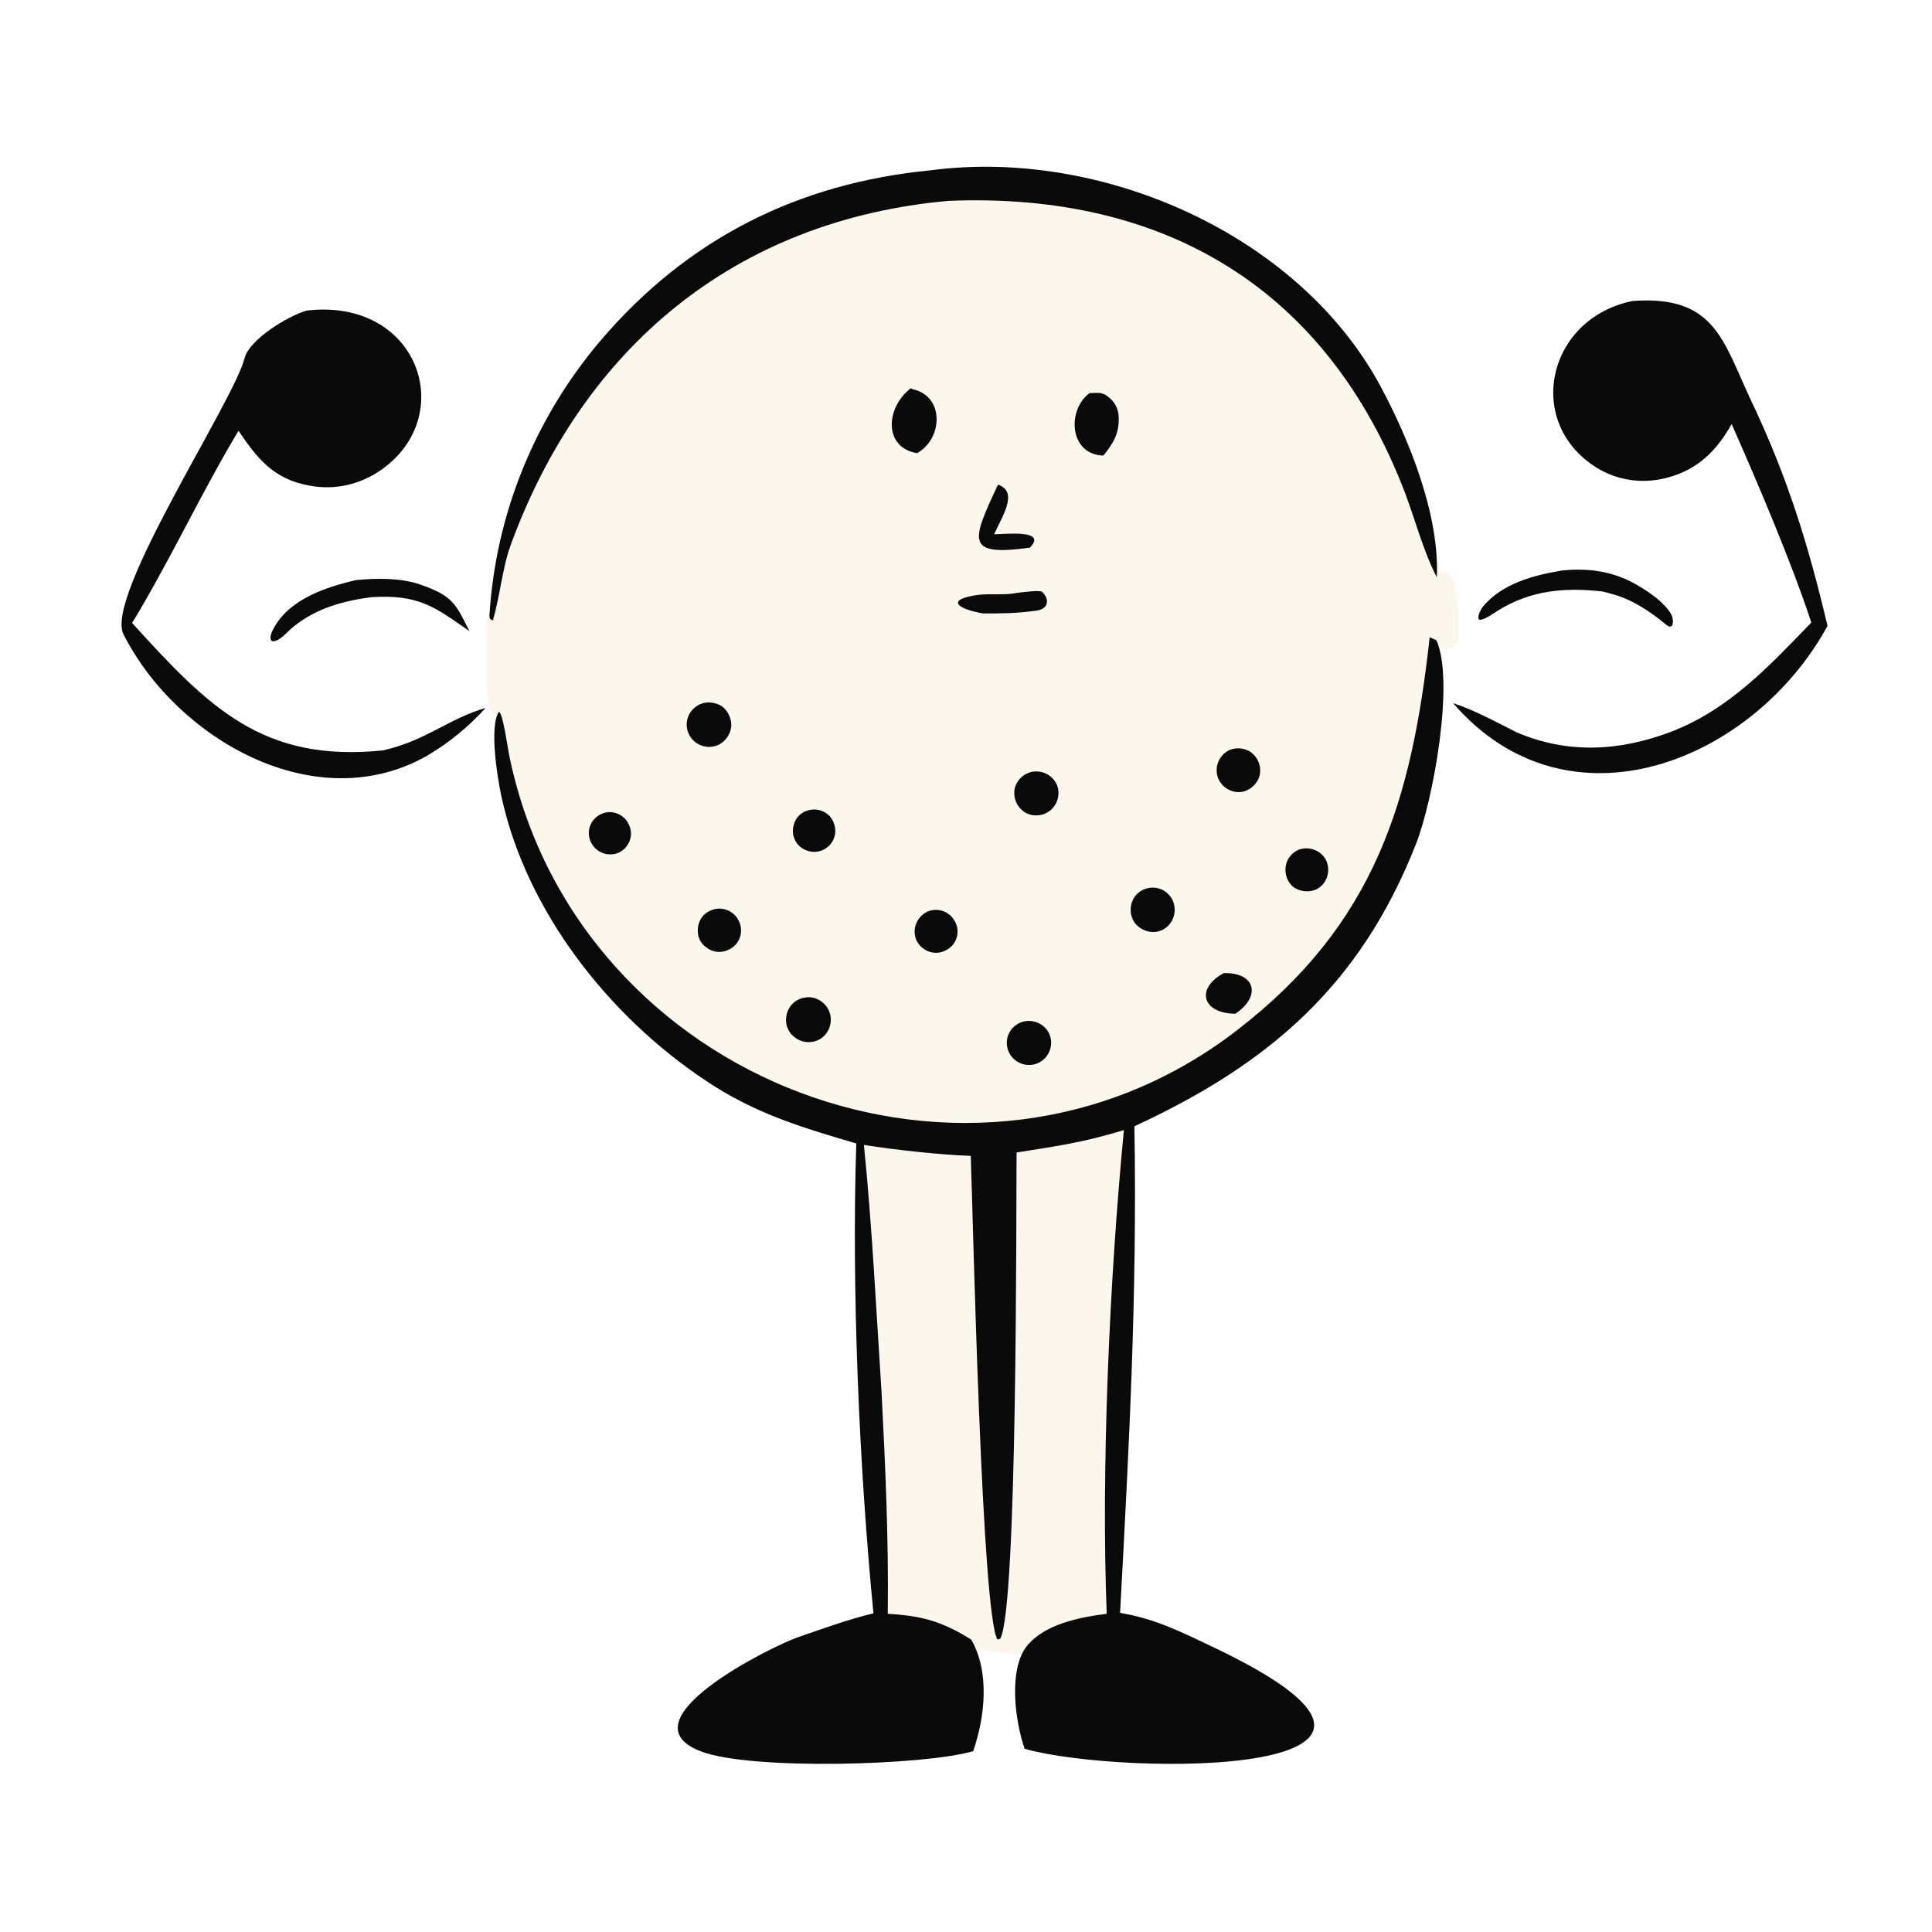
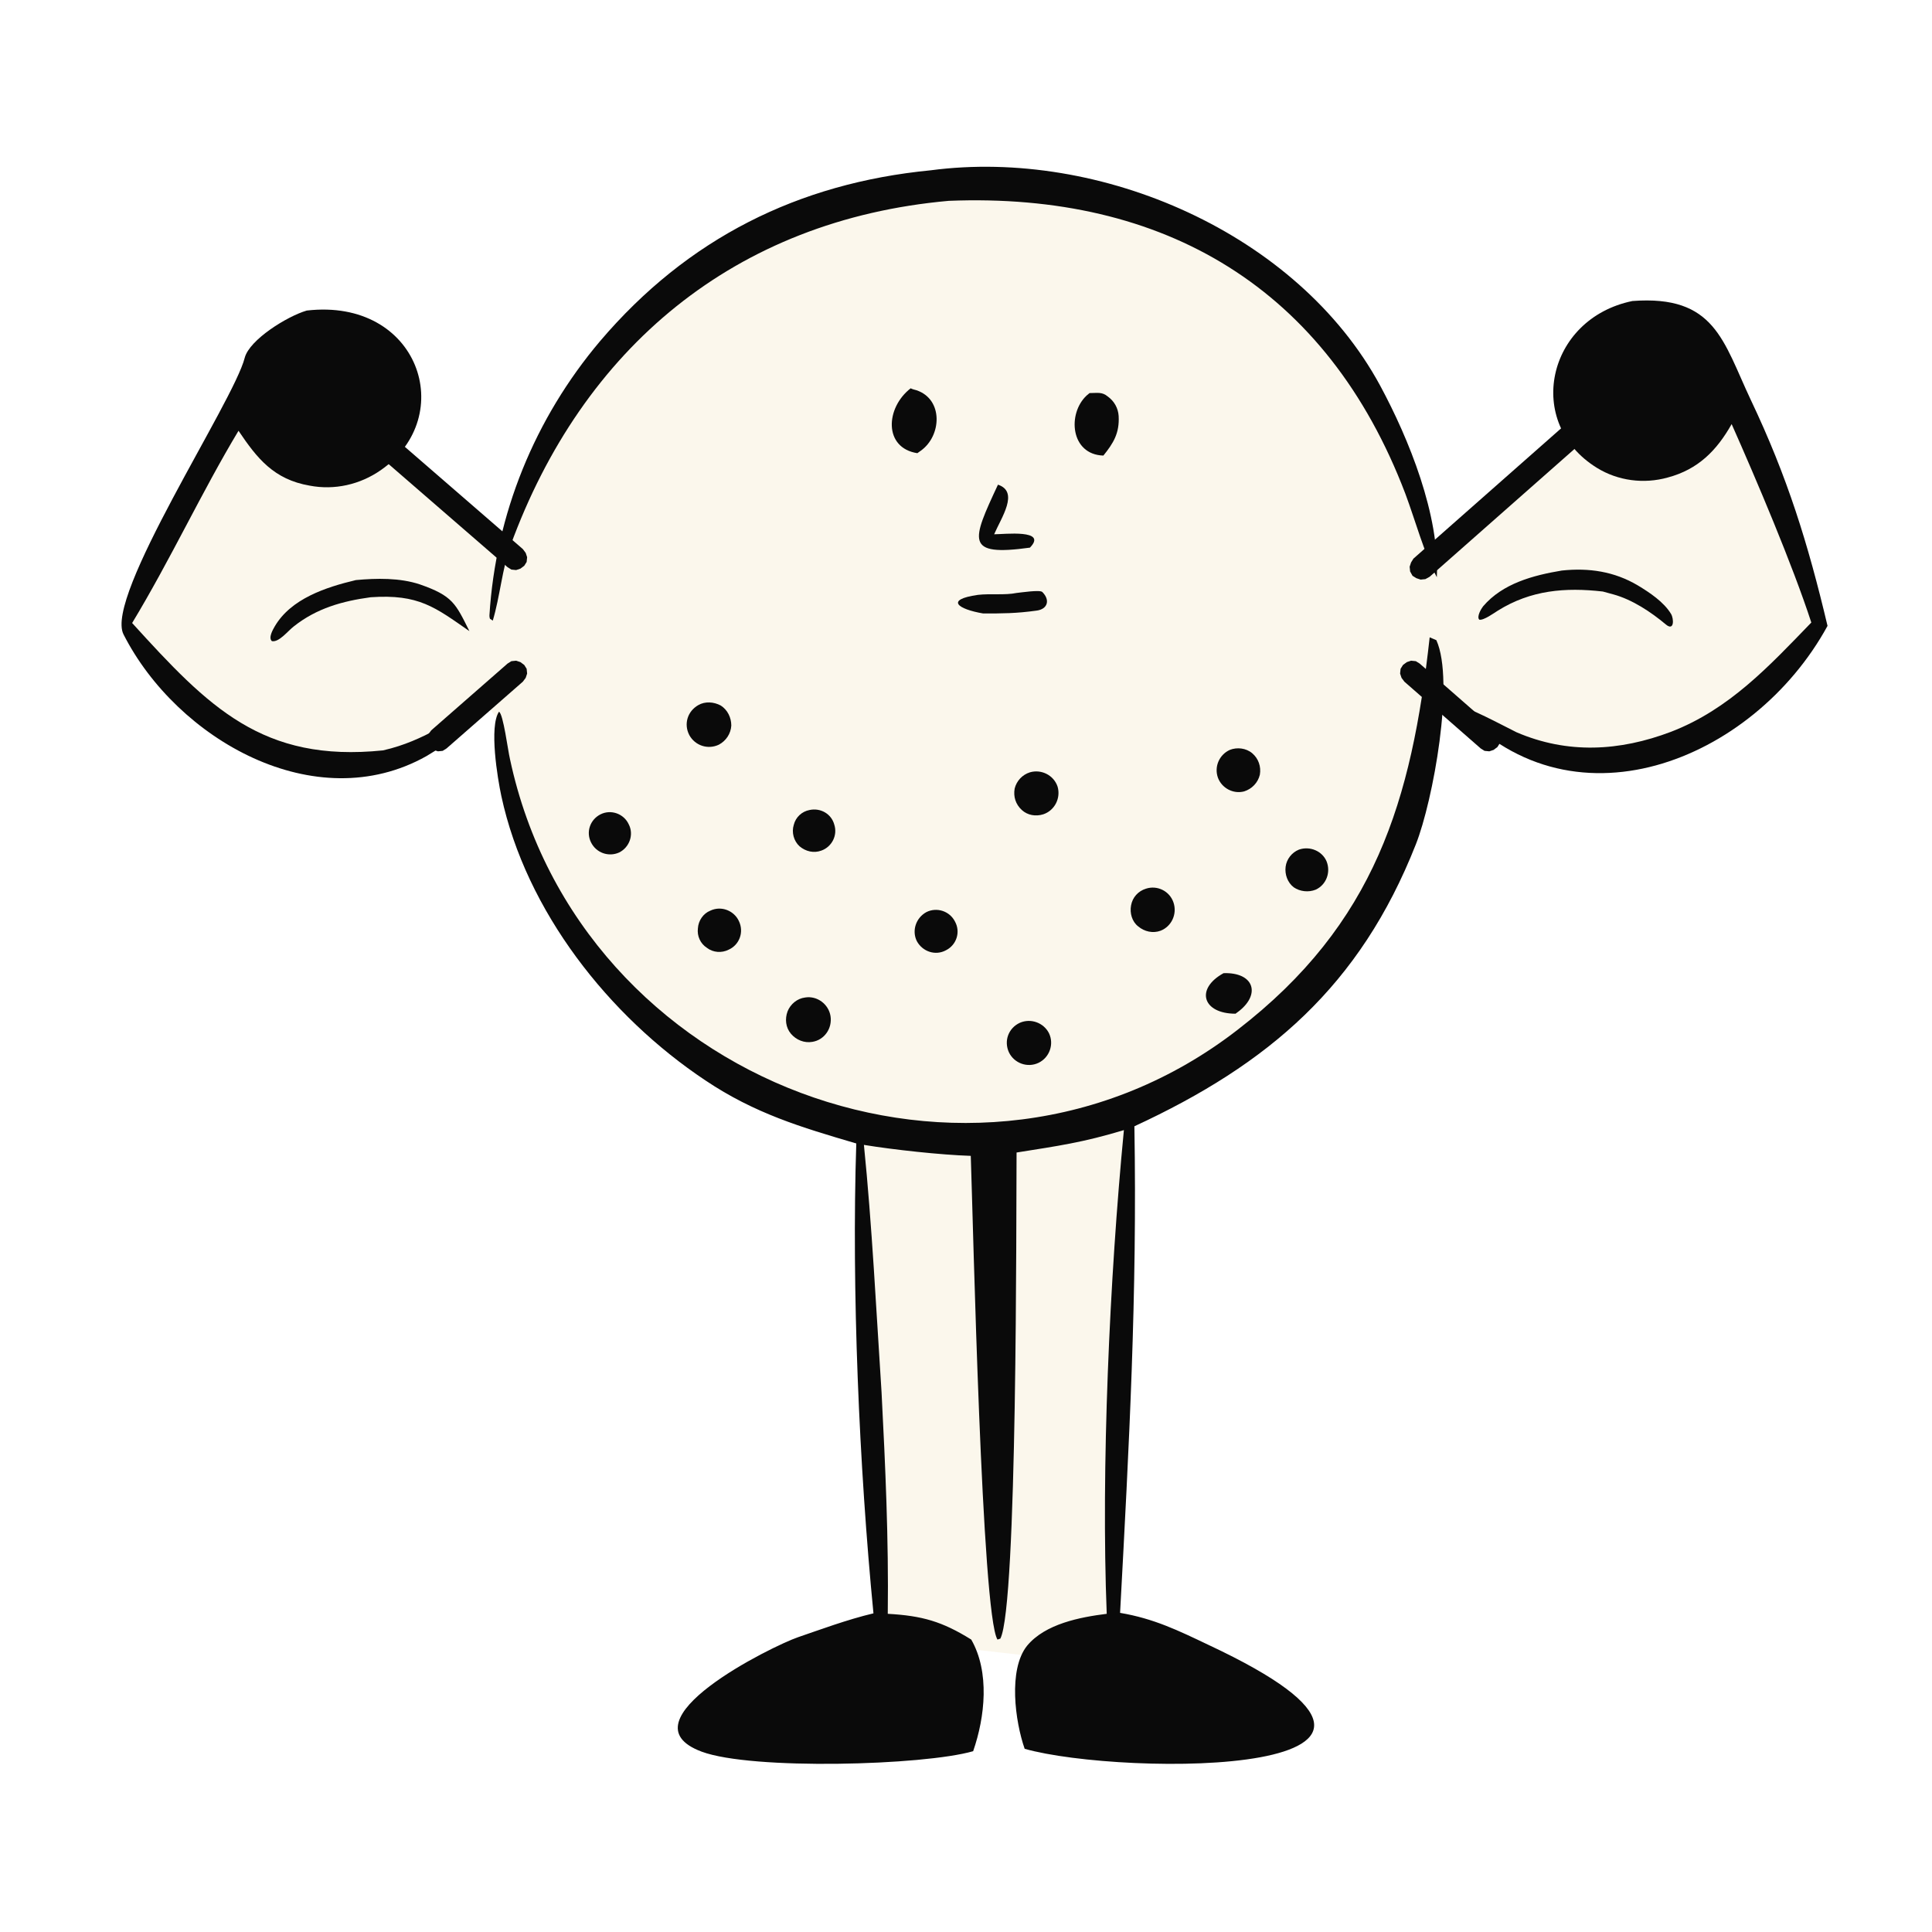
<svg xmlns="http://www.w3.org/2000/svg" viewBox="80 109 405 405">
+   <path fill="#fbf7ec" d="M442.8 195.5L443.2 195.5L445.8 198.1L446.3 199.9L447.8 202.7L447.8 203.3L448.4 204L448.4 204.5L448.9 205.3L448.9 205.8L449.5 206.6L449.5 207.1L450 207.9L450 208.4L451.7 211.7L452 213.2L452.6 213.9L453 215.4L453.5 216.1L453.9 217.6L454.4 218.3L454.4 218.9L454.8 219.3L454.8 219.8L455.2 220.2L455.2 220.7L455.5 221.1L455.5 221.7L455.9 222L455.9 222.6L456.3 223L456.3 223.5L457.4 225.7L457.6 226.8L457.9 227.2L457.9 227.7L458.3 228.1L458.3 228.7L458.9 229.6L459 230.7L459.4 231.1L459.6 232.2L460 232.5L460.3 234.2L460.7 234.6L460.7 235.1L460.9 235.1L460.9 235.7L461.1 235.7L461.1 236.2L461.3 236.2L461.3 236.8L461.4 236.8L461.4 237.3L461.6 237.3L461.6 237.9L462.2 239L462.2 239.7L448.7 253.1L448.4 253.1L447.3 254.4L446.9 254.4L446 255.5L445.6 255.5L444.9 256.5L444.5 256.5L443.9 257.2L443.6 257.2L442.5 258.3L441.6 258.7L441.2 259.2L440.8 259.2L440.6 259.6L440.3 259.6L439 260.7L438.2 260.9L437.1 261.8L435.7 262.3L435.5 262.7L433.3 263.8L432.7 263.8L432 264.4L431.4 264.4L429.2 265.5L428.7 265.5L428.7 265.7L428.1 265.7L428.1 265.8L427.6 265.8L426.5 266.4L425 266.6L424.4 266.9L423.5 266.9L423.5 267.1L419.8 267.7L419.8 267.9L418.5 267.9L418.5 268.1L416.5 268.1L416.5 268.2L410.4 268.2L410.4 268.1L408.6 268.1L408.6 267.9L405.3 267.5L405.3 267.3L401.8 266.6L401.8 266.4L400.1 266L399.8 265.7L399.2 265.7L398.8 265.3L398.3 265.3L389.8 260.9L388.5 260.5L386.3 258.3L385.2 257.7L382.8 255.4L382.5 255.7L382.5 257.6L380.1 255.4L380.1 254.2L380.4 254.2L380.4 253.3L380.1 253.1L379.9 248.4L379.7 248.4L379.7 247.1L379.5 247.1L379.5 246.1L379.3 246.1L379.3 245.2L379.1 245.2L381 243.2L381.7 243.6L381.9 244.7L383.9 244.7L384.5 244.1L384.9 244.1L385.4 243.2L385.4 236.4L385.2 236.4L384.7 230.9L384.3 230.7L383.9 229.8L383.4 229.6L383.2 229.2L381.7 229L381.7 229.9L381 230.3L379.7 228.1L379.7 227.6L379.5 227.6L379.7 226.8L379.5 226.4L379 226.3L378.8 225.5L381 223.5L381.2 225.7L381.5 225.7L384.7 222.6L385 222.6L385.8 221.7L386.1 221.7L389.3 218.5L389.6 218.5L390.6 217.4L390.9 217.4L393.9 214.5L394.2 214.5L395.5 213L395.9 213L396.6 212.1L397 212.1L398.5 210.4L398.8 210.4L401.8 207.5L402.2 207.5L404.7 204.9L405.1 204.9L406.6 203.3L406.9 203.3L407.7 202.3L408.1 202.3L408.8 201.4L408.2 200.9L407.9 199.9L408.8 199L409.5 199.6L409.5 200.1L409.9 200.5L410.3 200.3L411.5 201.6L411.5 202L412.1 202.3L412.5 203.1L412.8 203.1L413.2 203.6L413.6 203.6L414.9 204.7L417.1 205.8L417.6 205.8L419.1 206.6L420.6 206.8L420.6 206.9L421.7 206.9L421.7 207.1L423.5 207.1L423.5 207.3L427.2 207.1L427.2 206.9L429 206.8L429 206.6L429.8 206.6L429.8 206.4L432 205.8L432.7 205.3L433.3 205.3L434.4 204.7L435.5 203.8L435.8 203.8L436.2 203.3L437.3 202.7L437.3 202.3L438.1 201.8L438.1 201.4L438.6 201L438.6 200.7L439.7 199.4L440.3 198.1Z" />
+   <path fill="#fbf7ec" d="M129.9 196.8L133 199.8L133 200.1L133.4 200.3L134.1 201.8L134.7 202.1L134.7 202.5L136.1 204L136.3 204.5L136.7 204.5L137.8 205.6L138.5 205.8L138.7 206.2L140.6 207.1L141.1 207.1L141.5 207.5L142.8 207.7L143.3 208L144.2 208L144.2 208.2L146.6 208.4L146.6 208.6L150.1 208.6L150.1 208.4L151.6 208.4L151.6 208.2L152.7 208.2L153.3 207.9L154 207.9L154 207.7L155.7 207.3L156 206.9L156.6 206.9L158.4 206L158.6 205.6L159.9 205.1L160.3 204.5L160.6 204.5L161.6 203.6L161.9 203.8L162.3 203.4L162.1 203.1L163 202.3L164.1 203.4L164.1 203.8L163 204.9L163.8 205.6L164.1 205.6L165.4 207.1L165.8 207.1L166.3 207.9L166.7 207.9L168 209.3L168.4 209.3L169.1 210.3L169.5 210.3L170.8 211.7L171.1 211.7L172 212.8L172.4 212.8L173.3 213.9L173.7 213.9L175 215.4L175.4 215.4L176.1 216.3L176.5 216.3L177.8 217.8L178.1 217.8L178.9 218.7L179.2 218.7L180.3 220L180.7 220L181.8 221.3L182.2 221.3L184.4 223.5L184.7 223.1L184.9 221.5L187.1 223.5L187 224.4L186.6 224.4L186.4 224.8L186.8 225.7L186.6 225.7L186.6 226.6L186.4 226.6L186.4 227.4L186 228.1L186 229L185.9 229L185.9 229.9L185.7 229.9L185.7 230.9L185.5 230.9L185.5 231.8L185.3 231.8L185.3 232.7L185.1 232.7L185.1 233.6L184.9 233.6L184.9 234.6L184.7 234.6L184.7 235.5L184.6 235.5L184 238.4L183.3 239.5L182.4 239L182.4 254.1L182.5 254.1L182.5 254.6L182.2 254.6L180.9 256.1L180.5 256.1L179.6 257.2L179.2 257.2L177.9 258.5L177.9 258.7L179.2 258.5L179.8 259.2L177.2 261.8L176.6 261.8L174.1 263.3L173.7 262.9L171.9 263.8L171.9 264.4L171.5 264.6L167.1 266.8L165.6 267.1L165.2 267.5L164.7 267.5L164.7 267.7L164.1 267.7L164.1 267.9L163.6 267.9L162.5 268.4L161 268.6L161 268.8L157.9 269L157.9 269.2L149.6 269.2L149.6 269L146.3 268.8L146.3 268.6L145.2 268.6L145.2 268.4L144.1 268.4L143.3 268.1L141.7 267.9L141.1 267.5L140.4 267.5L140.4 267.3L137.1 266.4L136.7 266L136.1 266L135 265.3L134.5 265.3L132.3 264.2L132.1 263.8L131 263.5L130.8 263.1L130.1 262.9L129.9 262.5L129.5 262.5L129.3 262.2L128.6 262L128.2 261.4L126.8 260.7L124.9 259L124.5 259L123.8 258.1L123.4 258.1L122.7 257.2L122.3 257.2L121.1 255.7L120.7 255.7L109.8 244.9L109.8 244.5L105.6 240.3L105.4 239.2L106 238L106.9 236.9L107.2 235.8L107.6 235.7L109.5 232L109.8 231.8L110.4 230.3L110.7 230.1L111.3 228.7L111.7 228.5L112.6 226.3L113 226.1L113.9 223.9L114.2 223.7L115.3 221.1L115.7 220.9L117 218L117.4 217.8L118.7 214.9L119 214.7L119.9 212.5L120.3 212.3L121.2 210.1L121.6 209.9L124.2 204.7L124.5 204.5L124.9 203.4L125.8 202.3L127.3 199.4ZM177.8 258.7L177.6 258.7L177.8 258.9L177.9 258.9ZM177.6 258.9L177.4 259Z" />
  <path fill="#fbf7ec" d="M341.2 316.8L341.6 316.8L342.5 317.8L342.5 318.3L342 318.9L342.1 320.2L343.3 320.7L344.2 320.7L344.7 320L345.3 319.8L346.6 321.1L343.8 324L343.4 324L341.6 325.9L341.2 325.9L340.7 326.4L339.2 324.9L339.2 324.6L340.3 323.8L340.3 323.1L340.5 323.1L340.5 322.5L340.1 322.4L339.8 321.4L339 322L338.3 322L337.2 321.1Z" />
  <path fill="#fbf7ec" d="M314.3 345.0L316.3 345.5L316.8 347.3L315.0 365.3L313.3 397.0L312.8 415.5L313.0 447.0L312.5 448.0L310.8 448.8L306.5 449.3L301.5 450.8L297.8 453.0L295.8 455.0L295.8 455.5L294.8 456.0L284.3 454.8L282.3 453.0L276.8 450.3L272.0 449.0L266.5 448.5L265.5 448.0L265.0 447.0L264.8 423.0L263.8 400.5L261.8 369.0L260.0 349.5L260.5 348.5L263.0 348.0L273.0 349.5L283.3 350.0L284.3 350.5L284.8 351.5L286.8 416.3L288.0 437.5L289.0 447.8L289.5 449.3L290.8 434.5L291.5 412.8L292.0 350.8L292.5 349.8L293.5 349.3L306.5 347.3Z" />
  <path fill="#fbf7ec" d="M280.8 150.0L288.5 150.0L299.5 150.8L307.8 152.0L317.0 154.3L326.0 157.5L333.8 161.3L341.8 166.3L346.8 170.0L357.5 180.5L357.5 181.0L362.0 186.3L368.0 195.5L374.5 208.8L381.0 227.3L381.8 228.8L382.8 228.8L384.0 229.5L385.0 231.0L385.8 237.5L385.8 243.0L385.0 244.3L383.8 245.0L381.5 245.0L380.5 244.3L379.5 253.5L377.3 266.3L374.8 276.3L371.3 286.3L365.3 298.3L360.3 305.8L356.5 310.0L356.5 310.5L355.0 311.8L355.0 312.3L350.3 317.3L349.8 317.3L347.0 320.3L345.8 321.0L343.3 321.0L342.0 320.3L341.3 319.0L341.3 316.0L340.3 314.8L338.0 314.0L336.3 314.3L334.3 316.3L334.0 318.5L336.0 320.0L338.8 320.5L340.0 321.3L340.8 322.5L340.5 325.3L335.5 329.3L328.8 333.5L325.8 334.8L325.5 335.3L316.8 339.3L306.8 342.5L296.5 344.5L289.3 345.3L275.5 345.3L270.0 344.8L261.0 343.3L252.3 341.0L241.8 337.0L232.5 332.3L225.8 328.0L224.3 326.5L220.0 323.8L217.8 321.5L217.3 321.5L208.3 312.8L207.0 310.8L204.3 308.0L203.8 306.8L200.3 302.5L200.0 301.5L198.0 299.0L194.8 292.8L194.3 292.5L193.8 290.8L191.5 286.8L188.0 277.3L185.8 268.5L184.5 260.8L184.0 259.3L182.5 257.5L182.0 253.5L182.0 239.0L183.3 235.3L185.5 223.8L187.3 219.0L189.5 213.8L196.0 201.3L202.5 191.5L207.3 186.0L207.3 185.5L209.3 183.8L209.3 183.3L216.3 176.3L216.8 176.3L218.3 174.5L218.8 174.5L224.3 169.8L234.3 163.3L241.0 159.8L250.8 155.8L262.3 152.5L273.8 150.5Z" />
  <path fill="#0a0a0a" d="M379.7 242.6L381.1 243.2C385 251.8 380.4 276.9 376.8 286C365.1 315.7 345.9 332.1 317.8 345.1C318.4 380.5 316.7 411.8 314.8 447.1C321.9 448.3 327 450.8 333.3 453.8C393.1 481.8 315.3 481.4 294.8 475.6C292.8 469.9 291.3 459 295.3 454C299.1 449.4 306.4 448 312 447.3C310.8 417 312.6 376.8 315.6 345.9C307 348.5 301.9 349.2 293.1 350.6C293 363.3 293.3 445.6 289.7 452.5L289.1 452.7C285.8 447.5 284 365.5 283.5 351.3C277.2 351.1 267.2 350 261.1 349C262.8 365.8 263.7 384 264.8 400.9C265.6 416.4 266.3 431.7 266.1 447.3C273.3 447.7 277.5 448.9 283.6 452.7C287.5 459.5 286.5 468.9 284 476.1C273.6 479.1 237.6 480.1 227.1 476.2C209.9 469.8 242 454 247.3 452.2C251.7 450.7 257.6 448.5 263.1 447.2C260.1 416.5 258.5 379.2 259.5 348.7C247.9 345.3 238.2 342.4 227.9 335.5C207.6 322 190.3 300 185.1 275.9C184.3 272.2 182.5 261.3 184.6 258.2C185.5 258.6 186.5 266.5 186.9 268.1C201.4 336.2 284.1 367.7 339.4 324.9C368.3 302.6 375.9 276.9 379.7 242.6Z" />
  <path fill="#0a0a0a" d="M422.2 172.1C439.5 170.8 441.2 180.5 447 192.8C454.7 209 459 222.9 463.1 240.2C447.6 268.6 408.8 284.4 384.6 256.4C389 257.8 393.7 260.4 397.9 262.5C408.6 267.1 419.5 266.5 430.3 262.4C442.5 257.7 450.9 248.6 459.7 239.5C455.8 227.5 448.2 209.6 443 197.9C439.9 203.4 436 207.4 429.6 209.1C424.6 210.5 419.2 209.8 414.8 207.1C399.5 197.7 404.2 175.8 422.2 172.1Z" />
  <path fill="#0a0a0a" d="M144.3 174.1C167.8 171.4 176.1 196.2 159.9 207.5C155.5 210.6 150.1 211.8 144.9 210.8C137.4 209.5 133.9 205.1 130 199.3C122.3 212.1 115.8 226.2 107.7 239.6C123.7 257.2 135 268.9 160.3 266.3C169.5 264.2 173.9 259.7 181.8 257.4C178.2 261.4 174 264.8 169.4 267.5C146.1 280.6 117.1 264 105.9 242C101.8 234.1 129 193.2 131.3 184C132.3 180.2 140.2 175.3 144.3 174.1Z" />
  <path fill="#0a0a0a" d="M275.1 144.7C310.7 140 352 157.9 369.3 189.8C375.4 201.1 381.8 217 381.2 230C378.5 224.9 376.7 218.1 374.6 212.5C358.2 169.4 324.1 149.3 278.9 151.1C234 155.1 202.1 182 187 223.4C185.3 228.1 184.8 234.1 183.3 239.1L182.7 238.7C182.6 238.4 182.6 238.2 182.6 238C183.9 216.8 192.1 196.7 205.8 180.5C224.1 159 247.3 147.4 275.1 144.7Z" />
  <path fill="#0a0a0a" d="M407.4 228.6C413.1 228 418.4 228.8 423.3 231.7C425.8 233.2 428.8 235.2 430.3 237.7C430.9 238.7 431 241.4 429.2 239.9C426.1 237.3 422.2 234.7 418.2 233.6L416 233C408.1 232.1 400.9 232.7 394 237C393.2 237.5 391 239.1 390.1 238.9C389.5 238.3 390.5 236.6 390.9 236.1C395 231.3 401.4 229.6 407.4 228.6Z" />
  <path fill="#0a0a0a" d="M154.6 230.6C158.9 230.2 163.8 230.1 168 231.5C174.9 233.9 175.5 235.5 178.4 241.3C171.2 236.3 167.8 233.5 157.7 234.2C151.8 235 146.4 236.5 141.6 240.3C140.4 241.2 138.5 243.7 137 243.4C136.2 242.7 137.2 241 137.6 240.3C141 234.5 148.3 232.1 154.6 230.6Z" />
  <path fill="#0a0a0a" d="M270.9 190.4C271.3 190.6 271.7 190.7 272.1 190.8C277.8 192.7 277.4 200.4 273 203.5L272.3 204C265.2 202.9 265.6 194.5 270.9 190.4Z" />
  <path fill="#0a0a0a" d="M308.4 191.4C310 191.4 311 191.1 312.2 192.1C313.6 193.1 314.4 194.6 314.5 196.2C314.7 199.8 313.4 201.9 311.3 204.5C304.4 204.3 303.7 195.7 307.8 191.9L308.4 191.4Z" />
  <path fill="#0a0a0a" d="M248.8 318.1C251.3 317.7 253.7 319.5 254.1 322C254.5 324.6 252.8 327 250.3 327.4C248.6 327.7 246.9 327 245.8 325.7C244.7 324.4 244.5 322.6 245.1 321C245.7 319.5 247.1 318.3 248.8 318.1Z" />
  <path fill="#0a0a0a" d="M293.1 233.3C294.1 233.2 298 232.6 298.5 233.1C300.2 234.8 299.6 236.7 297.3 237C293 237.6 290.1 237.6 286.1 237.6C280.8 236.7 278 234.7 285 233.7C287.6 233.4 290.7 233.8 293.1 233.3Z" />
  <path fill="#0a0a0a" d="M226.4 256.8C227.8 256 229.6 256.1 231.1 256.9C232.5 257.8 233.3 259.4 233.3 261.1C233.2 262.8 232.2 264.3 230.7 265.1C228.4 266.2 225.7 265.3 224.5 263.1C223.3 260.8 224.1 258.1 226.4 256.8Z" />
  <path fill="#0a0a0a" d="M320.2 295.3C322.6 294.5 325.2 295.8 326 298.2C326.8 300.6 325.6 303.2 323.3 304.1C321.7 304.7 319.9 304.3 318.6 303.2C317.3 302.2 316.8 300.4 317.1 298.8C317.4 297.1 318.6 295.8 320.2 295.3Z" />
  <path fill="#0a0a0a" d="M289.2 210.6C293.7 212.1 289.9 217.5 288.4 221C290.5 221 299.7 219.9 295.9 223.8C282.2 225.7 283.7 222.4 289.2 210.6Z" />
  <path fill="#0a0a0a" d="M295.9 270.9C298.3 270.2 300.9 271.5 301.7 273.9C302.4 276.3 301.1 278.9 298.7 279.7C297.1 280.2 295.4 279.9 294.2 278.8C292.9 277.6 292.4 276 292.7 274.3C293.1 272.7 294.3 271.4 295.9 270.9Z" />
  <path fill="#0a0a0a" d="M293.8 323.4C296.1 322.4 298.8 323.4 299.9 325.6C301 327.9 300 330.7 297.7 331.8C295.4 332.9 292.6 331.9 291.5 329.6C290.4 327.2 291.4 324.5 293.8 323.4Z" />
  <path fill="#0a0a0a" d="M337.8 266.2C339.3 265.6 341.2 265.8 342.5 266.9C343.8 268 344.4 269.7 344.1 271.4C343.7 273.1 342.4 274.4 340.8 274.9C338.5 275.5 336.1 274.2 335.3 272C334.5 269.7 335.6 267.2 337.8 266.2Z" />
  <path fill="#0a0a0a" d="M228.9 299.9C231.2 298.8 233.9 299.9 234.9 302.1C236 304.4 235 307.1 232.7 308.1C231.3 308.8 229.5 308.7 228.2 307.7C226.8 306.8 226.1 305.2 226.3 303.6C226.4 302 227.4 300.5 228.9 299.9Z" />
  <path fill="#0a0a0a" d="M352.3 287.1C354.6 286.3 357.2 287.4 358.1 289.6C359 291.9 358 294.5 355.8 295.5C354.3 296.1 352.5 295.9 351.2 295C349.9 294 349.3 292.3 349.5 290.7C349.7 289.1 350.8 287.7 352.3 287.1Z" />
  <path fill="#0a0a0a" d="M274.2 300.2C276.4 299.1 279.1 300 280.2 302.2C281.4 304.4 280.5 307.1 278.3 308.2C276.1 309.4 273.4 308.5 272.2 306.3C271.1 304.1 272 301.4 274.2 300.2Z" />
  <path fill="#0a0a0a" d="M336.5 313C342.8 312.8 344.3 317.3 339.8 320.9L339 321.5C332.1 321.5 330.5 316.3 336.5 313Z" />
  <path fill="#0a0a0a" d="M249.7 278.8C252 278.3 254.3 279.6 254.9 281.9C255.6 284.1 254.4 286.5 252.2 287.3C250.6 287.9 248.9 287.5 247.6 286.4C246.4 285.3 245.9 283.5 246.4 281.9C246.8 280.3 248.1 279.1 249.7 278.8Z" />
  <path fill="#0a0a0a" d="M205.9 279.7C208.1 278.6 210.8 279.6 211.8 281.8C212.9 283.9 212 286.6 209.8 287.7C207.6 288.7 205 287.8 203.9 285.6C202.8 283.4 203.7 280.8 205.9 279.7Z" />
+   <path fill="#0a0a0a" d="M189.6 224.1L190.2 224.9L190.5 225.8L190.4 226.8L189.9 227.6L189.1 228.2L188.2 228.5L187.2 228.4L186.4 227.9L156.4 201.9L155.8 201.1L155.5 200.2L155.6 199.2L156.1 198.4L156.9 197.8L157.8 197.5L158.8 197.6L159.6 198.1Z" />
+   <path fill="#0a0a0a" d="M186.4 248.1L187.2 247.6L188.2 247.5L189.1 247.8L189.9 248.4L190.4 249.2L190.5 250.2L190.2 251.1L189.6 251.9L173.6 265.9L172.8 266.4L171.8 266.5L170.9 266.2L170.1 265.6L169.6 264.8L169.5 263.8L169.8 262.9L170.4 262.1Z" />
+   <path fill="#0a0a0a" d="M379.7 229.9L378.8 230.4L377.8 230.5L376.9 230.2L376.1 229.7L375.6 228.8L375.5 227.8L375.8 226.9L376.3 226.1L410.3 196.1L411.2 195.6L412.2 195.5L413.1 195.8L413.9 196.3L414.4 197.2L414.5 198.2L414.2 199.1L413.7 199.9Z" />
+   <path fill="#0a0a0a" d="M374.4 251.9L373.8 251.1L373.5 250.2L373.6 249.2L374.1 248.4L374.9 247.8L375.8 247.5L376.8 247.6L377.6 248.1L393.6 262.1L394.2 262.9L394.5 263.8L394.4 264.8L393.9 265.6L393.1 266.2L392.2 266.5L391.2 266.4L390.4 265.9Z" />
</svg>
